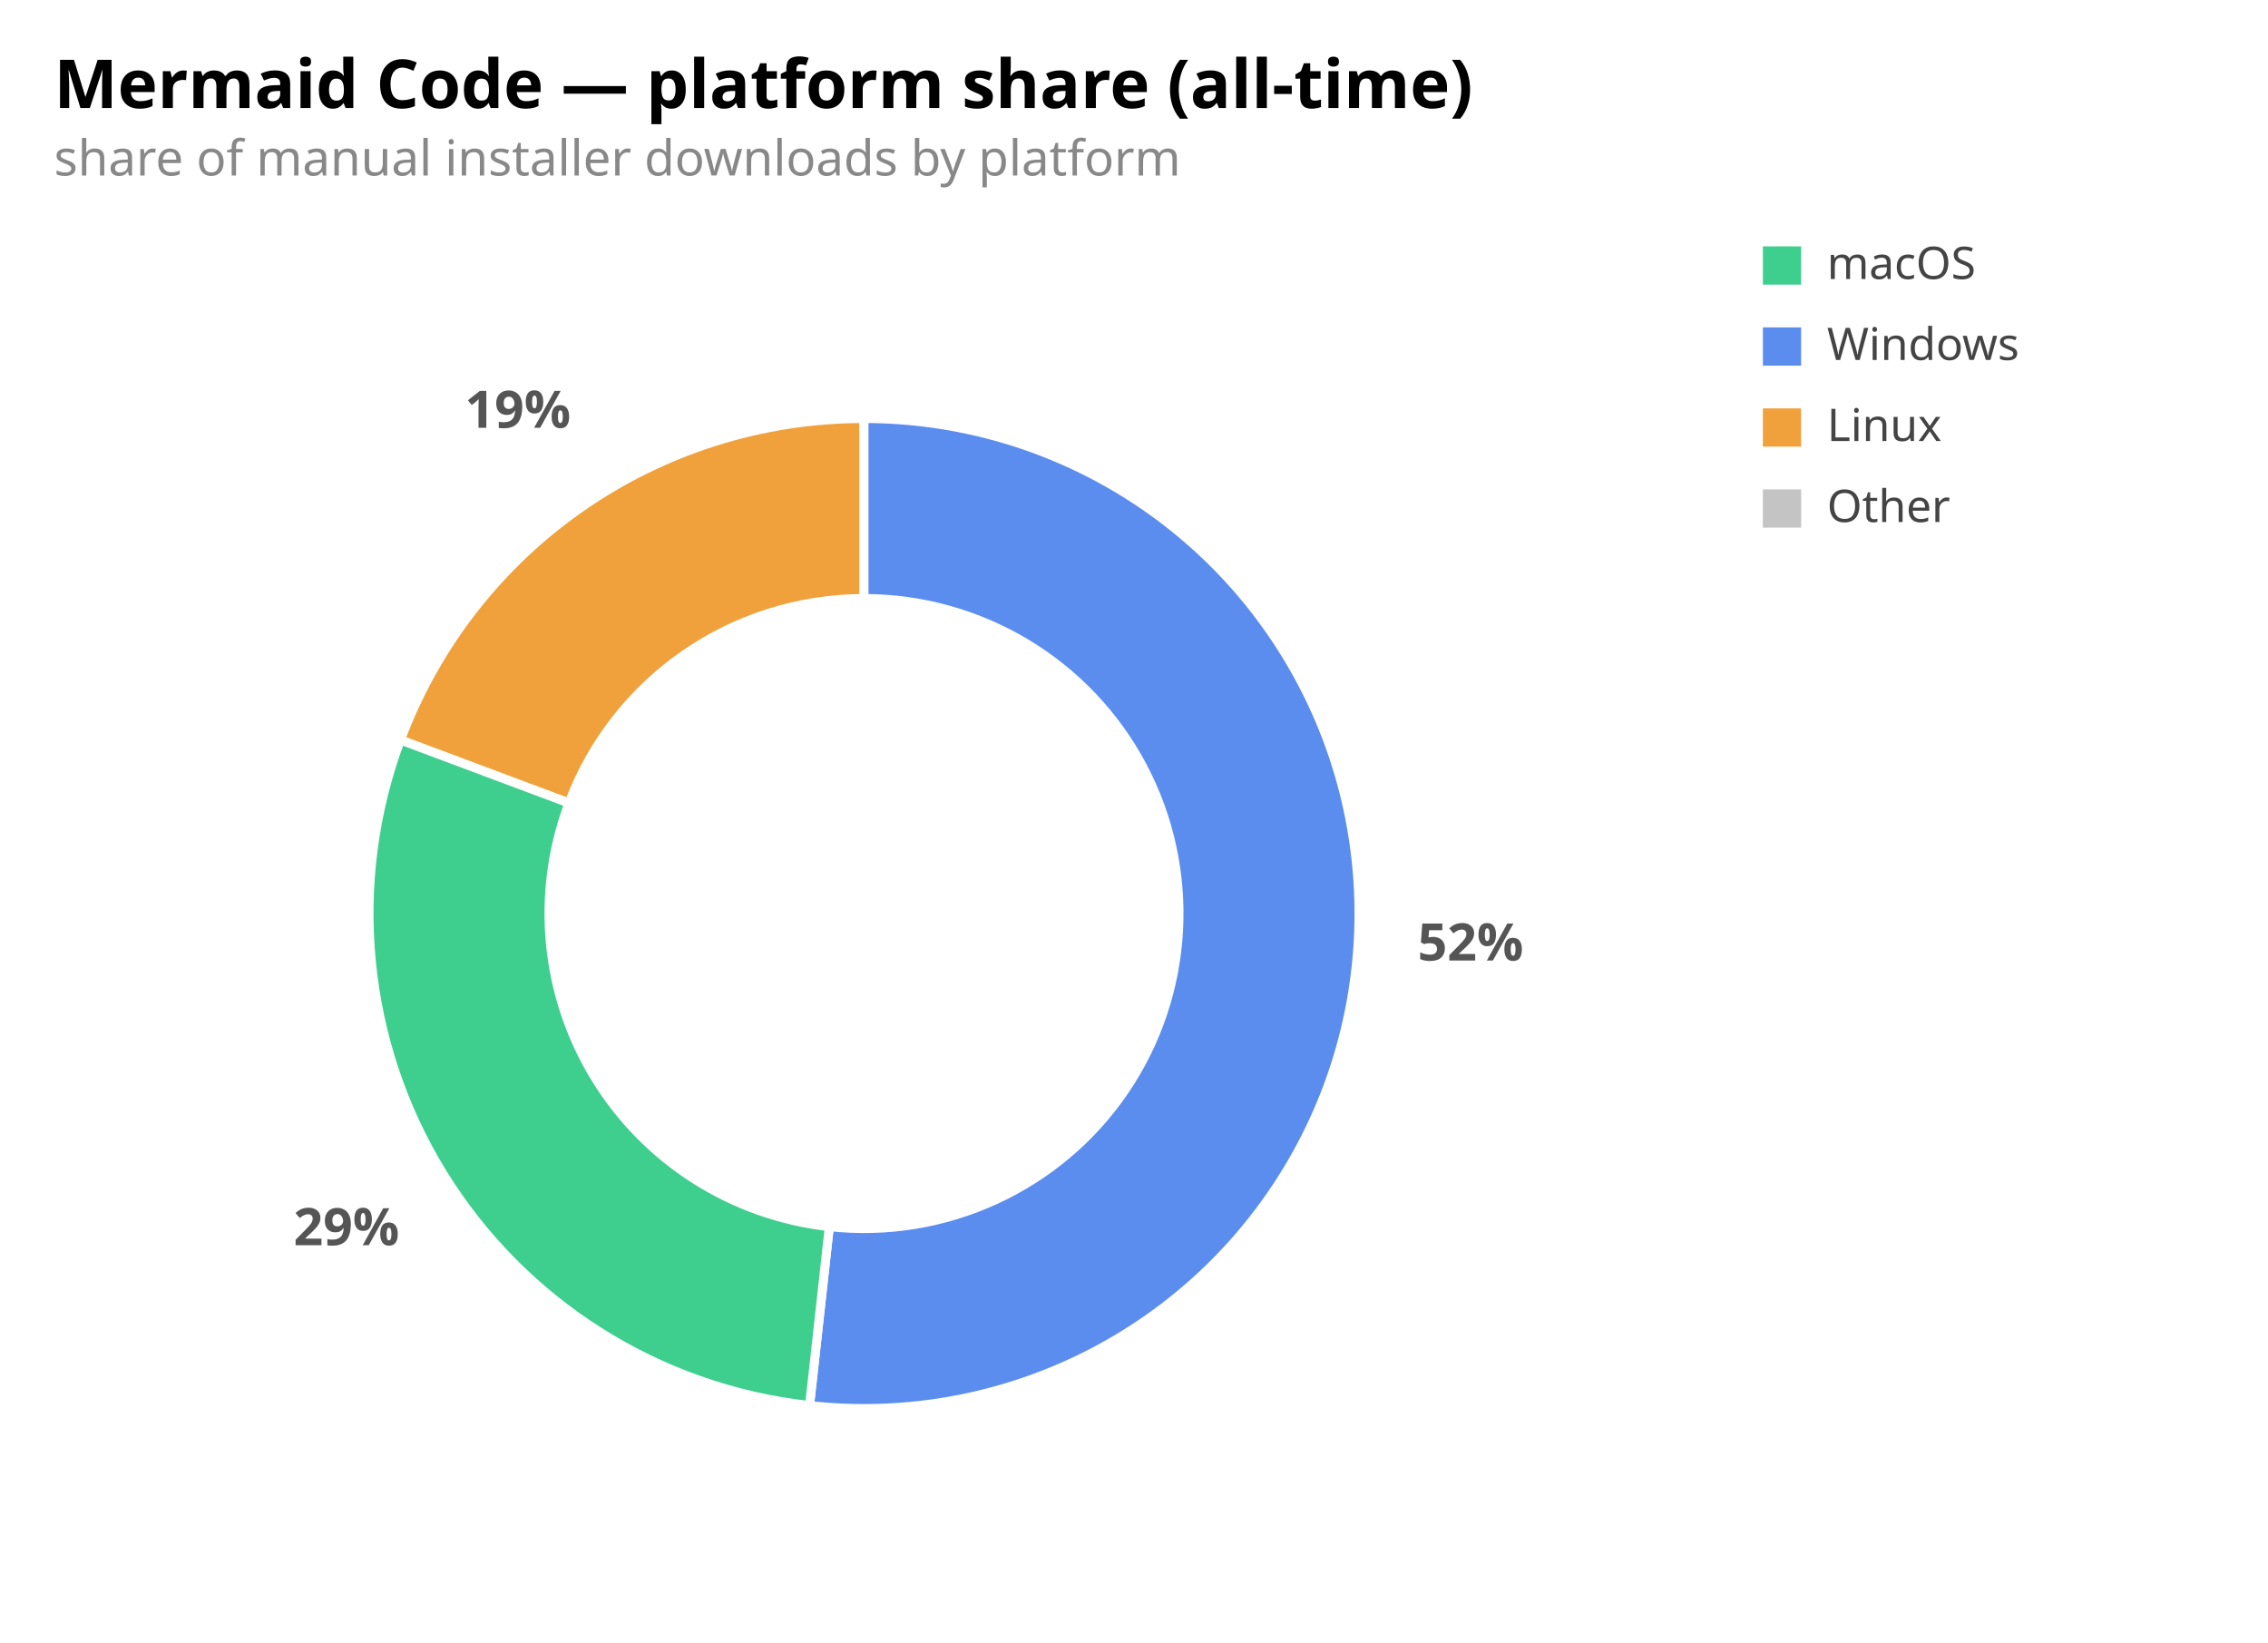
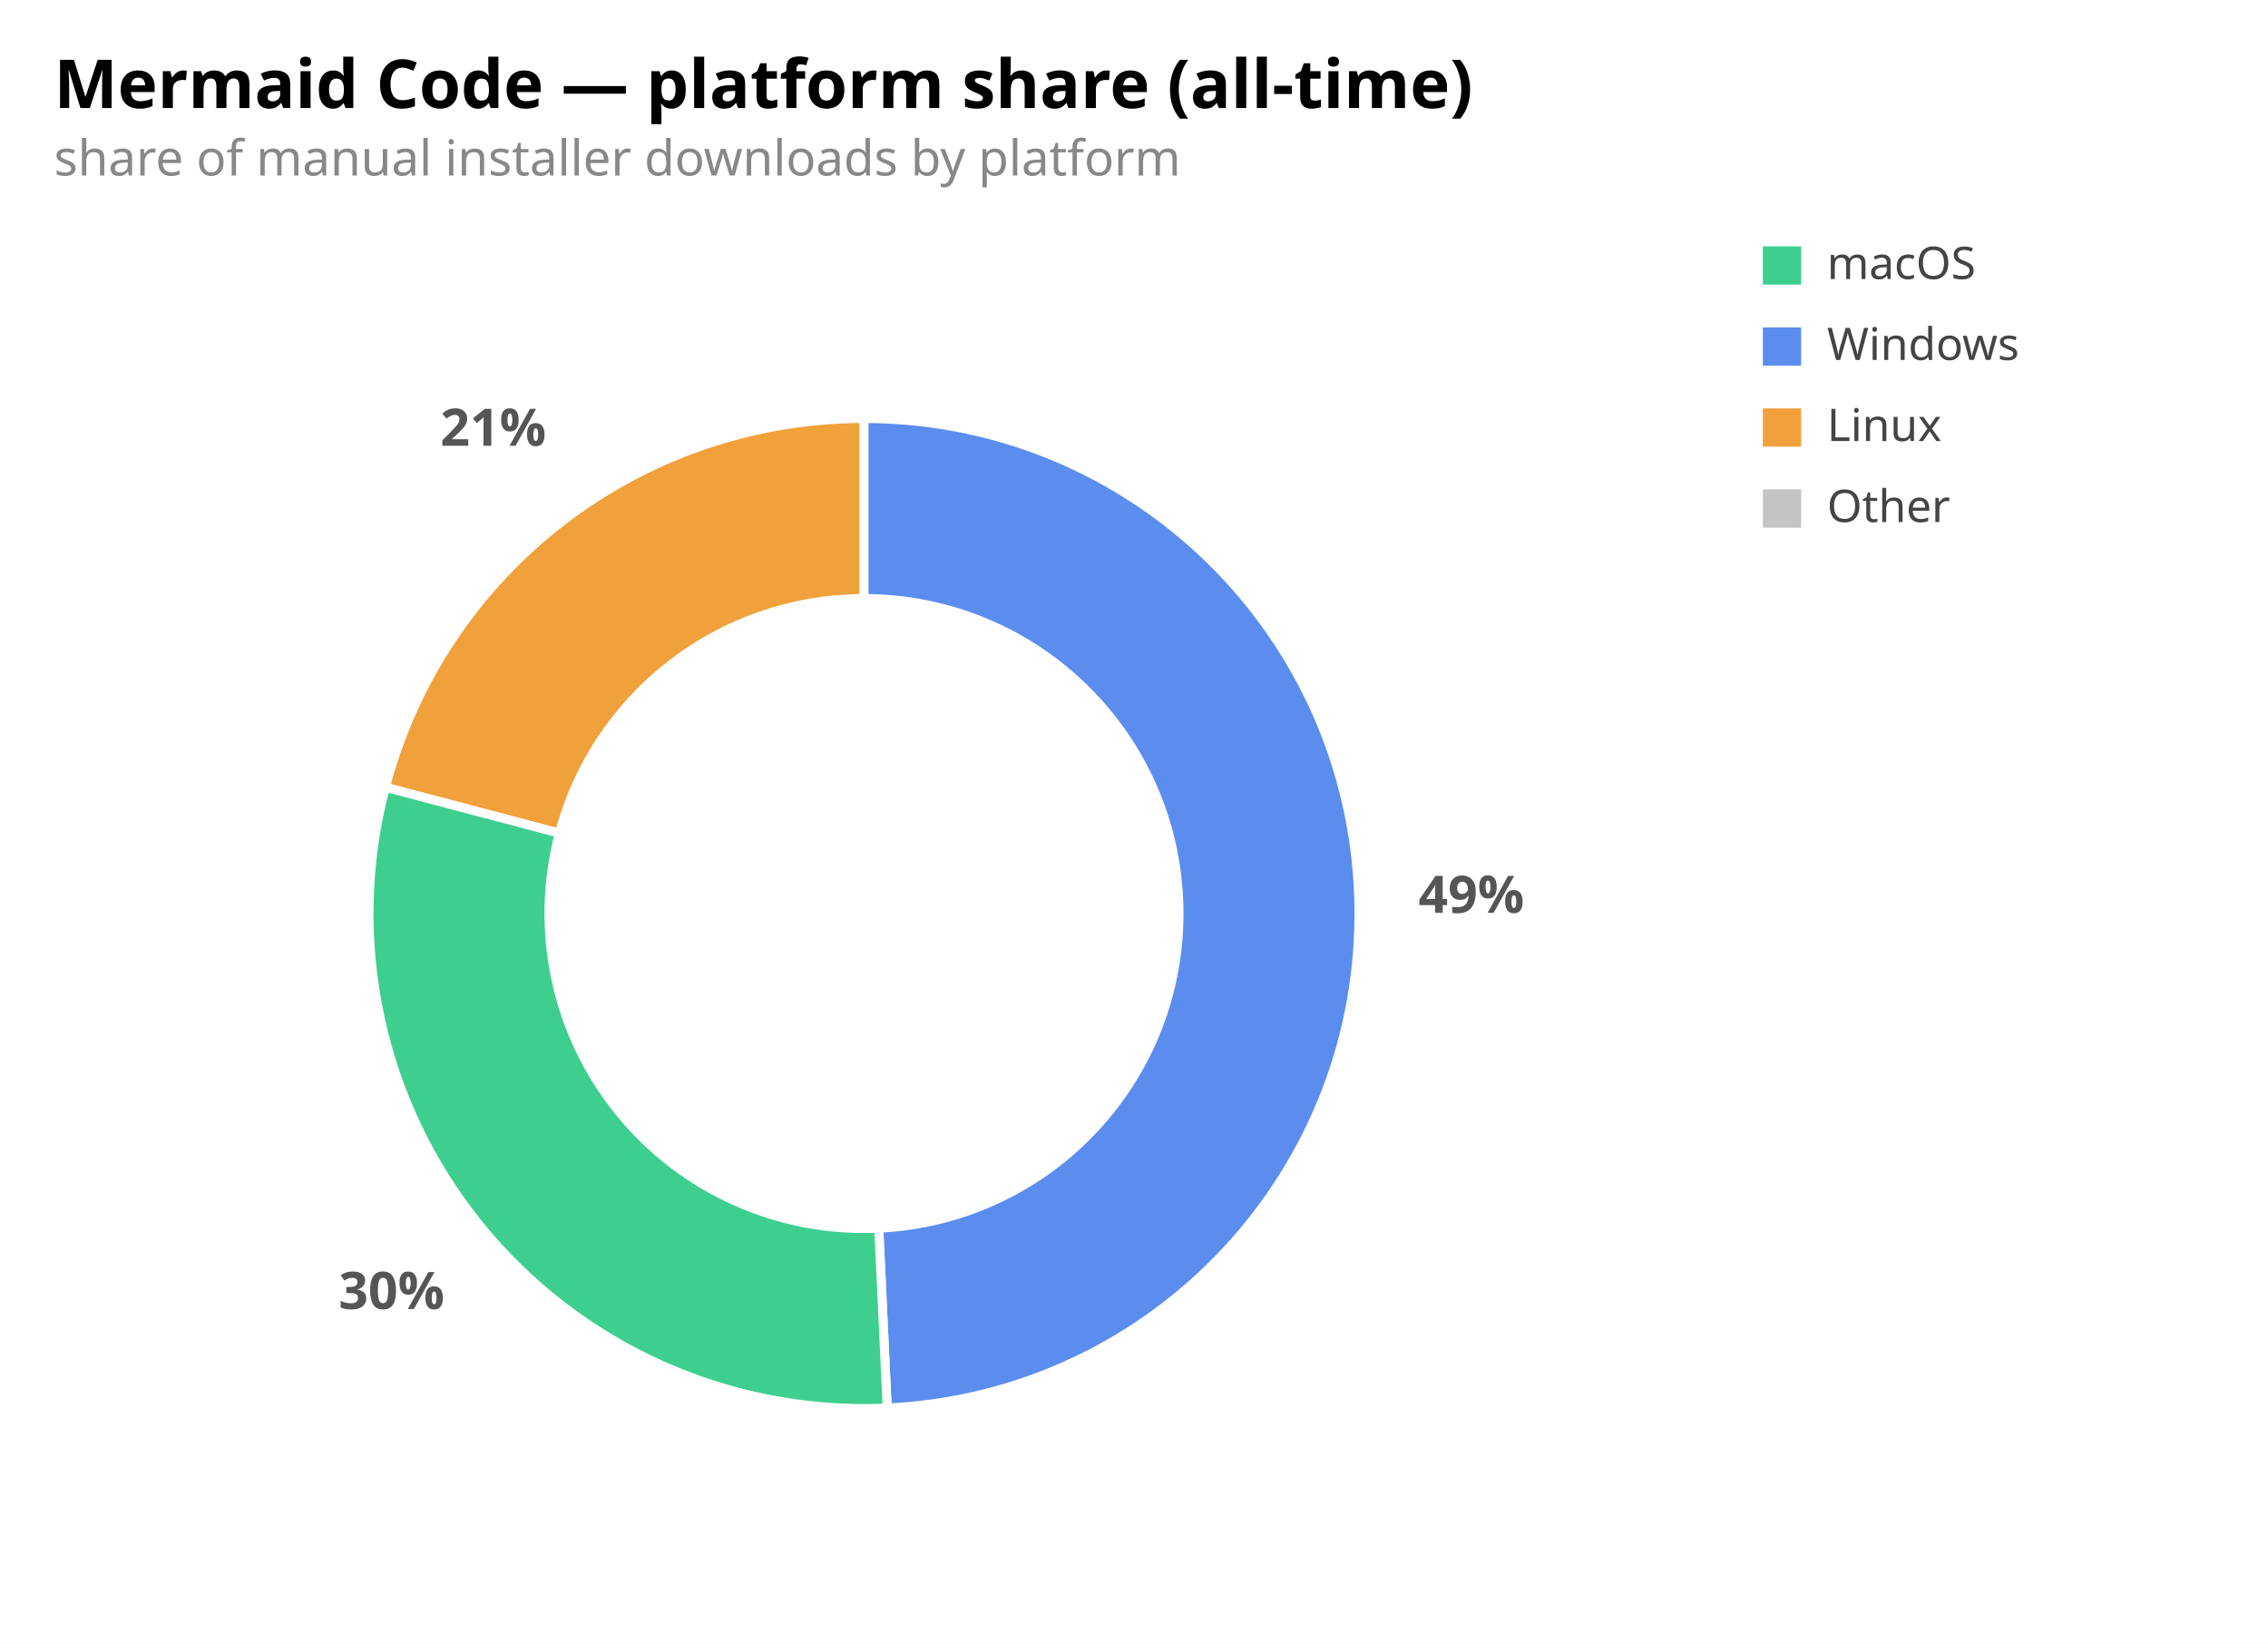
<svg xmlns="http://www.w3.org/2000/svg" version="1.1" class="marks" width="504" height="365" viewBox="0 0 504 365">
  <rect width="504" height="365" fill="white" />
  <g fill="none" stroke-miterlimit="4" transform="translate(12,53)">
    <g class="mark-group role-frame root" role="graphics-object" aria-roledescription="group mark container">
      <g transform="translate(0,0)">
        <path class="background" aria-hidden="true" d="M0,0h360v300h-360Z" />
        <g>
          <g class="mark-arc role-mark layer_0_marks" role="graphics-object" aria-roledescription="arc mark container">
-             <path aria-label="downloads: 22; platform: Linux" role="graphics-symbol" aria-roledescription="arc mark" transform="translate(180,150)" d="M0,-110A110,110,0,0,0,-103.016,-38.57L-65.556,-24.545A70,70,0,0,1,0,-70Z" fill="#f0a13b" stroke="white" stroke-width="2" />
-             <path aria-label="downloads: 59; platform: Windows" role="graphics-symbol" aria-roledescription="arc mark" transform="translate(180,150)" d="M-12.101,109.332A110,110,0,1,0,0,-110L0,-70A70,70,0,1,1,-7.701,69.575Z" fill="#5b8def" stroke="white" stroke-width="2" />
-             <path aria-label="downloads: 33; platform: macOS" role="graphics-symbol" aria-roledescription="arc mark" transform="translate(180,150)" d="M-103.016,-38.57A110,110,0,0,0,-12.101,109.332L-7.701,69.575A70,70,0,0,1,-65.556,-24.545Z" fill="#3ecf8e" stroke="white" stroke-width="2" />
+             <path aria-label="downloads: 28; platform: Linux" role="graphics-symbol" aria-roledescription="arc mark" transform="translate(180,150)" d="M0,-110A110,110,0,0,0,-106.362,-28.055L-67.685,-17.853A70,70,0,0,1,0,-70Z" fill="#f0a13b" stroke="white" stroke-width="2" />
+             <path aria-label="downloads: 66; platform: Windows" role="graphics-symbol" aria-roledescription="arc mark" transform="translate(180,150)" d="M5.156,109.879A110,110,0,0,0,0,-110L0,-70A70,70,0,0,1,3.281,69.923Z" fill="#5b8def" stroke="white" stroke-width="2" />
+             <path aria-label="downloads: 40; platform: macOS" role="graphics-symbol" aria-roledescription="arc mark" transform="translate(180,150)" d="M-106.362,-28.055A110,110,0,0,0,5.156,109.879L3.281,69.923A70,70,0,0,1,-67.685,-17.853Z" fill="#3ecf8e" stroke="white" stroke-width="2" />
          </g>
          <g class="mark-text role-mark layer_1_marks" role="graphics-object" aria-roledescription="text mark container">
-             <text aria-label="downloads: 22; platform: Linux; frac: 19%" role="graphics-symbol" aria-roledescription="text mark" text-anchor="middle" transform="translate(103.0759,42.05999)" font-family="sans-serif" font-size="11.5px" font-weight="600" fill="#555" opacity="1">19%</text>
-             <text aria-label="downloads: 59; platform: Windows; frac: 52%" role="graphics-symbol" aria-roledescription="text mark" text-anchor="middle" transform="translate(314.795,160.4368)" font-family="sans-serif" font-size="11.5px" font-weight="600" fill="#555" opacity="1">52%</text>
-             <text aria-label="downloads: 33; platform: macOS; frac: 29%" role="graphics-symbol" aria-roledescription="text mark" text-anchor="middle" transform="translate(64.99088,223.6958)" font-family="sans-serif" font-size="11.5px" font-weight="600" fill="#555" opacity="1">29%</text>
+             <text aria-label="downloads: 28; platform: Linux; frac: 21%" role="graphics-symbol" aria-roledescription="text mark" text-anchor="middle" transform="translate(97.60811,46.05807)" font-family="sans-serif" font-size="11.5px" font-weight="600" fill="#555" opacity="1">21%</text>
+             <text aria-label="downloads: 66; platform: Windows; frac: 49%" role="graphics-symbol" aria-roledescription="text mark" text-anchor="middle" transform="translate(314.9629,149.8353)" font-family="sans-serif" font-size="11.5px" font-weight="600" fill="#555" opacity="1">49%</text>
+             <text aria-label="downloads: 40; platform: macOS; frac: 30%" role="graphics-symbol" aria-roledescription="text mark" text-anchor="middle" transform="translate(75.01893,237.8762)" font-family="sans-serif" font-size="11.5px" font-weight="600" fill="#555" opacity="1">30%</text>
          </g>
          <g class="mark-group role-legend" role="graphics-symbol" aria-roledescription="legend" aria-label="Symbol legend for fill color with 4 values: macOS, Windows, Linux, Other">
            <g transform="translate(378,0)">
              <path class="background" aria-hidden="true" d="M0,0h72v68h-72Z" pointer-events="none" />
              <g>
                <g class="mark-group role-legend-entry">
                  <g transform="translate(0,0)">
                    <path class="background" aria-hidden="true" d="M0,0h0v0h0Z" pointer-events="none" />
                    <g>
                      <g class="mark-group role-scope" role="graphics-object" aria-roledescription="group mark container">
                        <g transform="translate(0,0)">
                          <path class="background" aria-hidden="true" d="M0,0h72v14h-72Z" pointer-events="none" opacity="1" />
                          <g>
                            <g class="mark-symbol role-legend-symbol" pointer-events="none">
                              <path transform="translate(6,6)" d="M-5,-5h10v10h-10Z" fill="#3ecf8e" stroke="white" stroke-width="1.5" opacity="1" />
                            </g>
                            <g class="mark-text role-legend-label" pointer-events="none">
                              <text text-anchor="start" transform="translate(16,9)" font-family="sans-serif" font-size="10px" fill="#444" opacity="1">macOS</text>
                            </g>
                          </g>
                          <path class="foreground" aria-hidden="true" d="" pointer-events="none" display="none" />
                        </g>
                        <g transform="translate(0,18)">
                          <path class="background" aria-hidden="true" d="M0,0h72v14h-72Z" pointer-events="none" opacity="1" />
                          <g>
                            <g class="mark-symbol role-legend-symbol" pointer-events="none">
                              <path transform="translate(6,6)" d="M-5,-5h10v10h-10Z" fill="#5b8def" stroke="white" stroke-width="1.5" opacity="1" />
                            </g>
                            <g class="mark-text role-legend-label" pointer-events="none">
                              <text text-anchor="start" transform="translate(16,9)" font-family="sans-serif" font-size="10px" fill="#444" opacity="1">Windows</text>
                            </g>
                          </g>
                          <path class="foreground" aria-hidden="true" d="" pointer-events="none" display="none" />
                        </g>
                        <g transform="translate(0,36)">
                          <path class="background" aria-hidden="true" d="M0,0h72v14h-72Z" pointer-events="none" opacity="1" />
                          <g>
                            <g class="mark-symbol role-legend-symbol" pointer-events="none">
                              <path transform="translate(6,6)" d="M-5,-5h10v10h-10Z" fill="#f0a13b" stroke="white" stroke-width="1.5" opacity="1" />
                            </g>
                            <g class="mark-text role-legend-label" pointer-events="none">
                              <text text-anchor="start" transform="translate(16,9)" font-family="sans-serif" font-size="10px" fill="#444" opacity="1">Linux</text>
                            </g>
                          </g>
                          <path class="foreground" aria-hidden="true" d="" pointer-events="none" display="none" />
                        </g>
                        <g transform="translate(0,54)">
                          <path class="background" aria-hidden="true" d="M0,0h72v14h-72Z" pointer-events="none" opacity="1" />
                          <g>
                            <g class="mark-symbol role-legend-symbol" pointer-events="none">
                              <path transform="translate(6,6)" d="M-5,-5h10v10h-10Z" fill="#c4c4c4" stroke="white" stroke-width="1.5" opacity="1" />
                            </g>
                            <g class="mark-text role-legend-label" pointer-events="none">
                              <text text-anchor="start" transform="translate(16,9)" font-family="sans-serif" font-size="10px" fill="#444" opacity="1">Other</text>
                            </g>
                          </g>
                          <path class="foreground" aria-hidden="true" d="" pointer-events="none" display="none" />
                        </g>
                      </g>
                    </g>
                    <path class="foreground" aria-hidden="true" d="" pointer-events="none" display="none" />
                  </g>
                </g>
              </g>
              <path class="foreground" aria-hidden="true" d="" pointer-events="none" display="none" />
            </g>
          </g>
          <g class="mark-group role-title">
            <g transform="translate(0,-41)">
              <path class="background" aria-hidden="true" d="M0,0h0v0h0Z" pointer-events="none" />
              <g>
                <g class="mark-text role-title-text" role="graphics-symbol" aria-roledescription="title" aria-label="Title text 'Mermaid Code — platform share (all-time)'" pointer-events="none">
                  <text text-anchor="start" transform="translate(0,12)" font-family="sans-serif" font-size="15px" font-weight="600" fill="#000" opacity="1">Mermaid Code — platform share (all-time)</text>
                </g>
                <g class="mark-text role-title-subtitle" role="graphics-symbol" aria-roledescription="subtitle" aria-label="Subtitle text 'share of manual installer downloads by platform'" pointer-events="none">
                  <text text-anchor="start" transform="translate(0,27)" font-family="sans-serif" font-size="11px" fill="#888" opacity="1">share of manual installer downloads by platform</text>
                </g>
              </g>
              <path class="foreground" aria-hidden="true" d="" pointer-events="none" display="none" />
            </g>
          </g>
        </g>
        <path class="foreground" aria-hidden="true" d="" display="none" />
      </g>
    </g>
  </g>
</svg>
